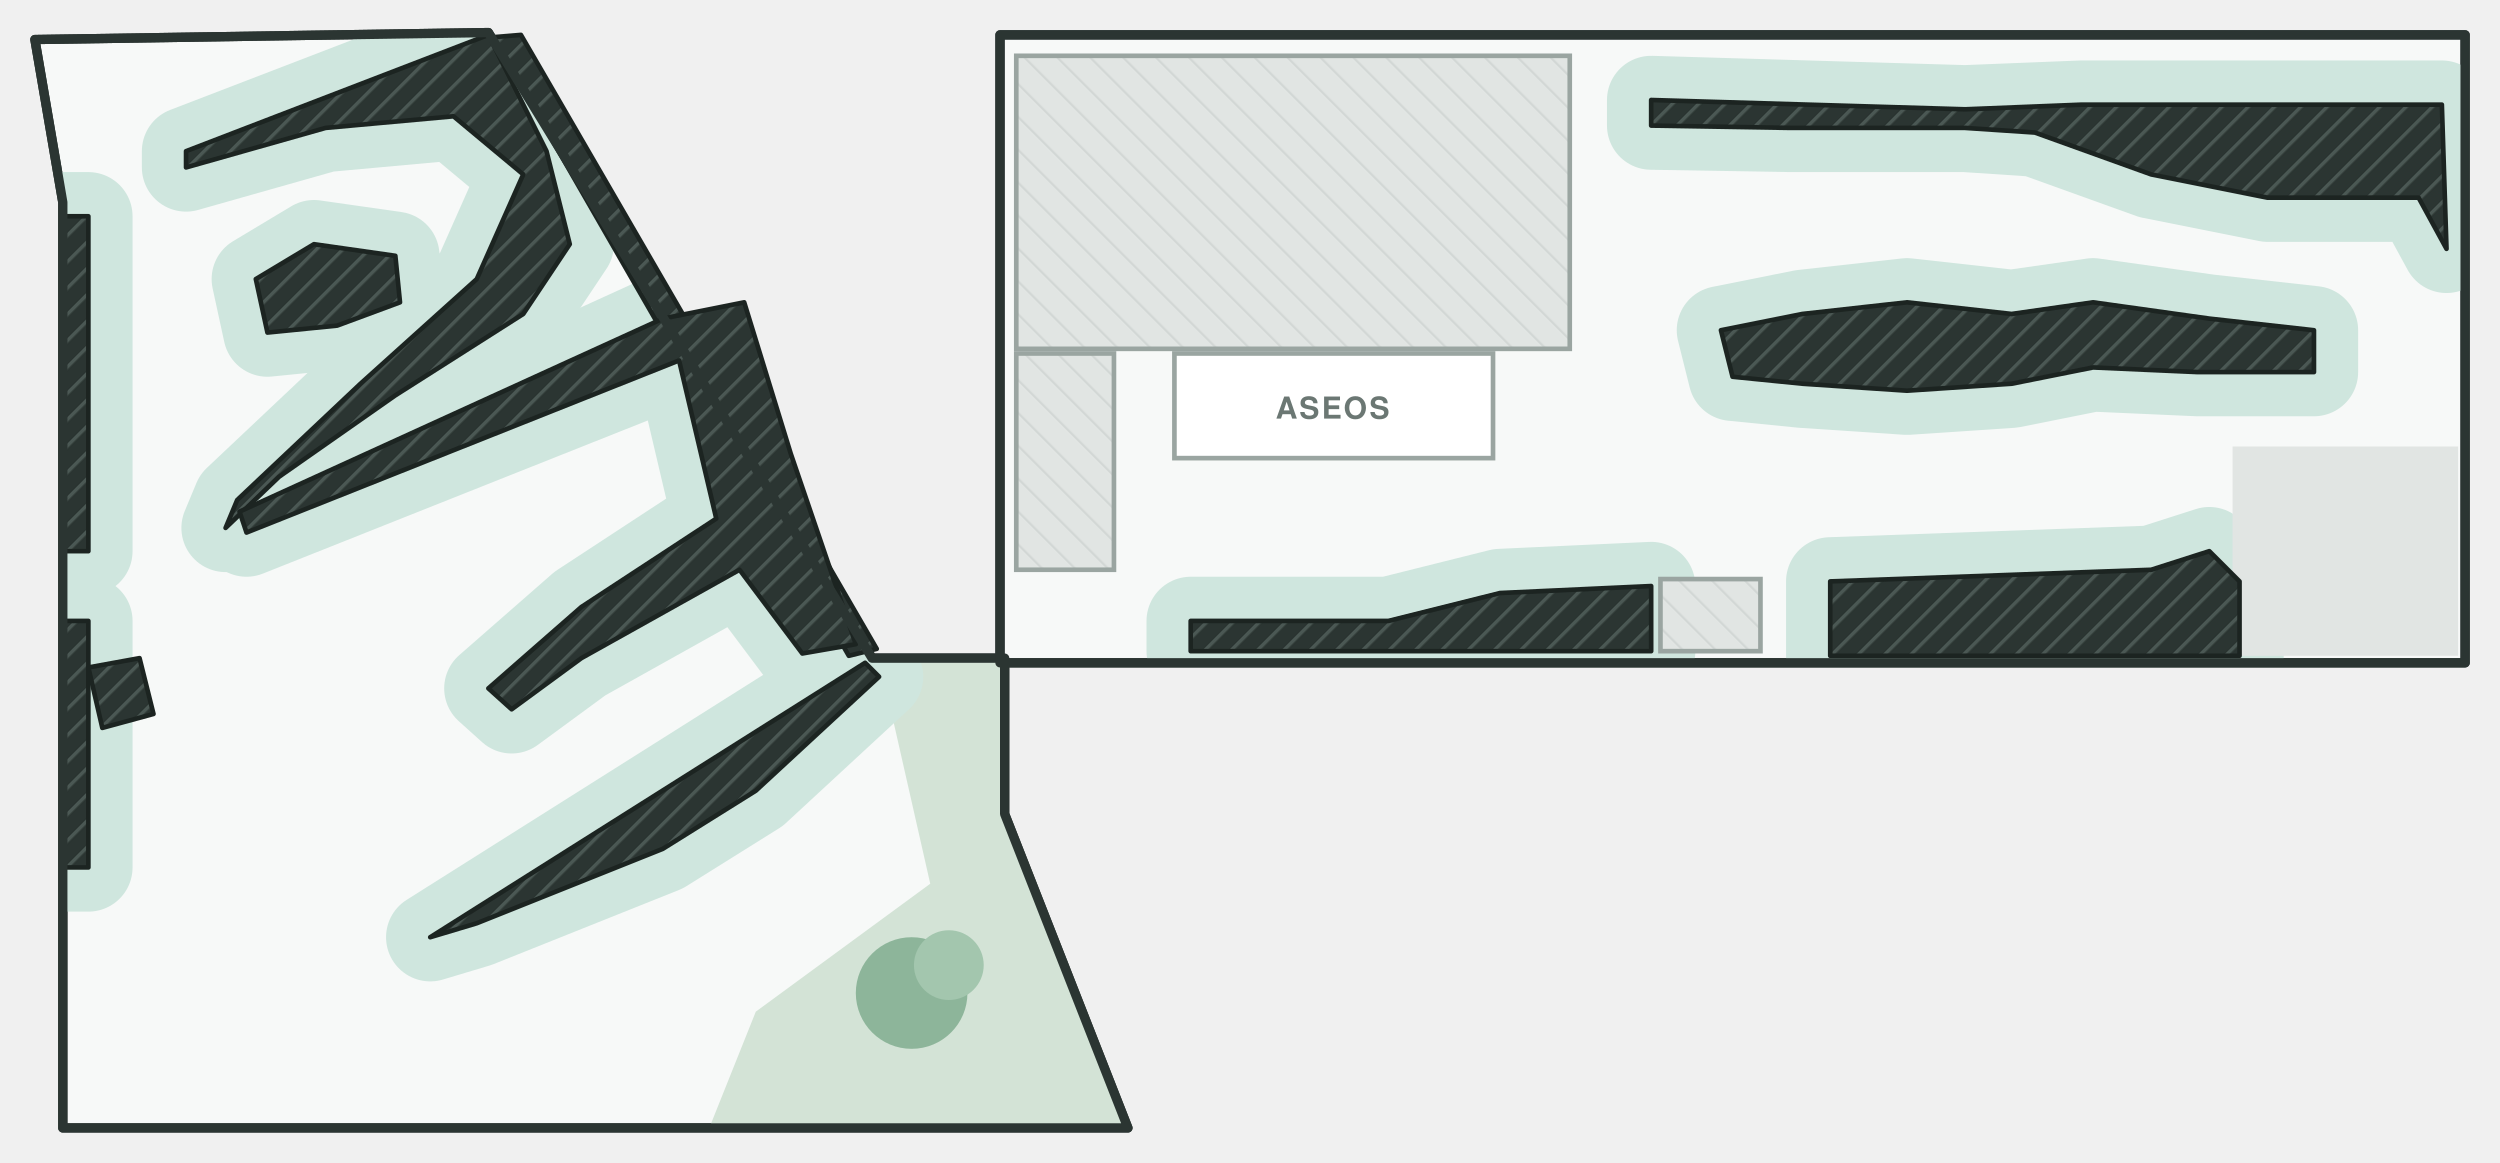
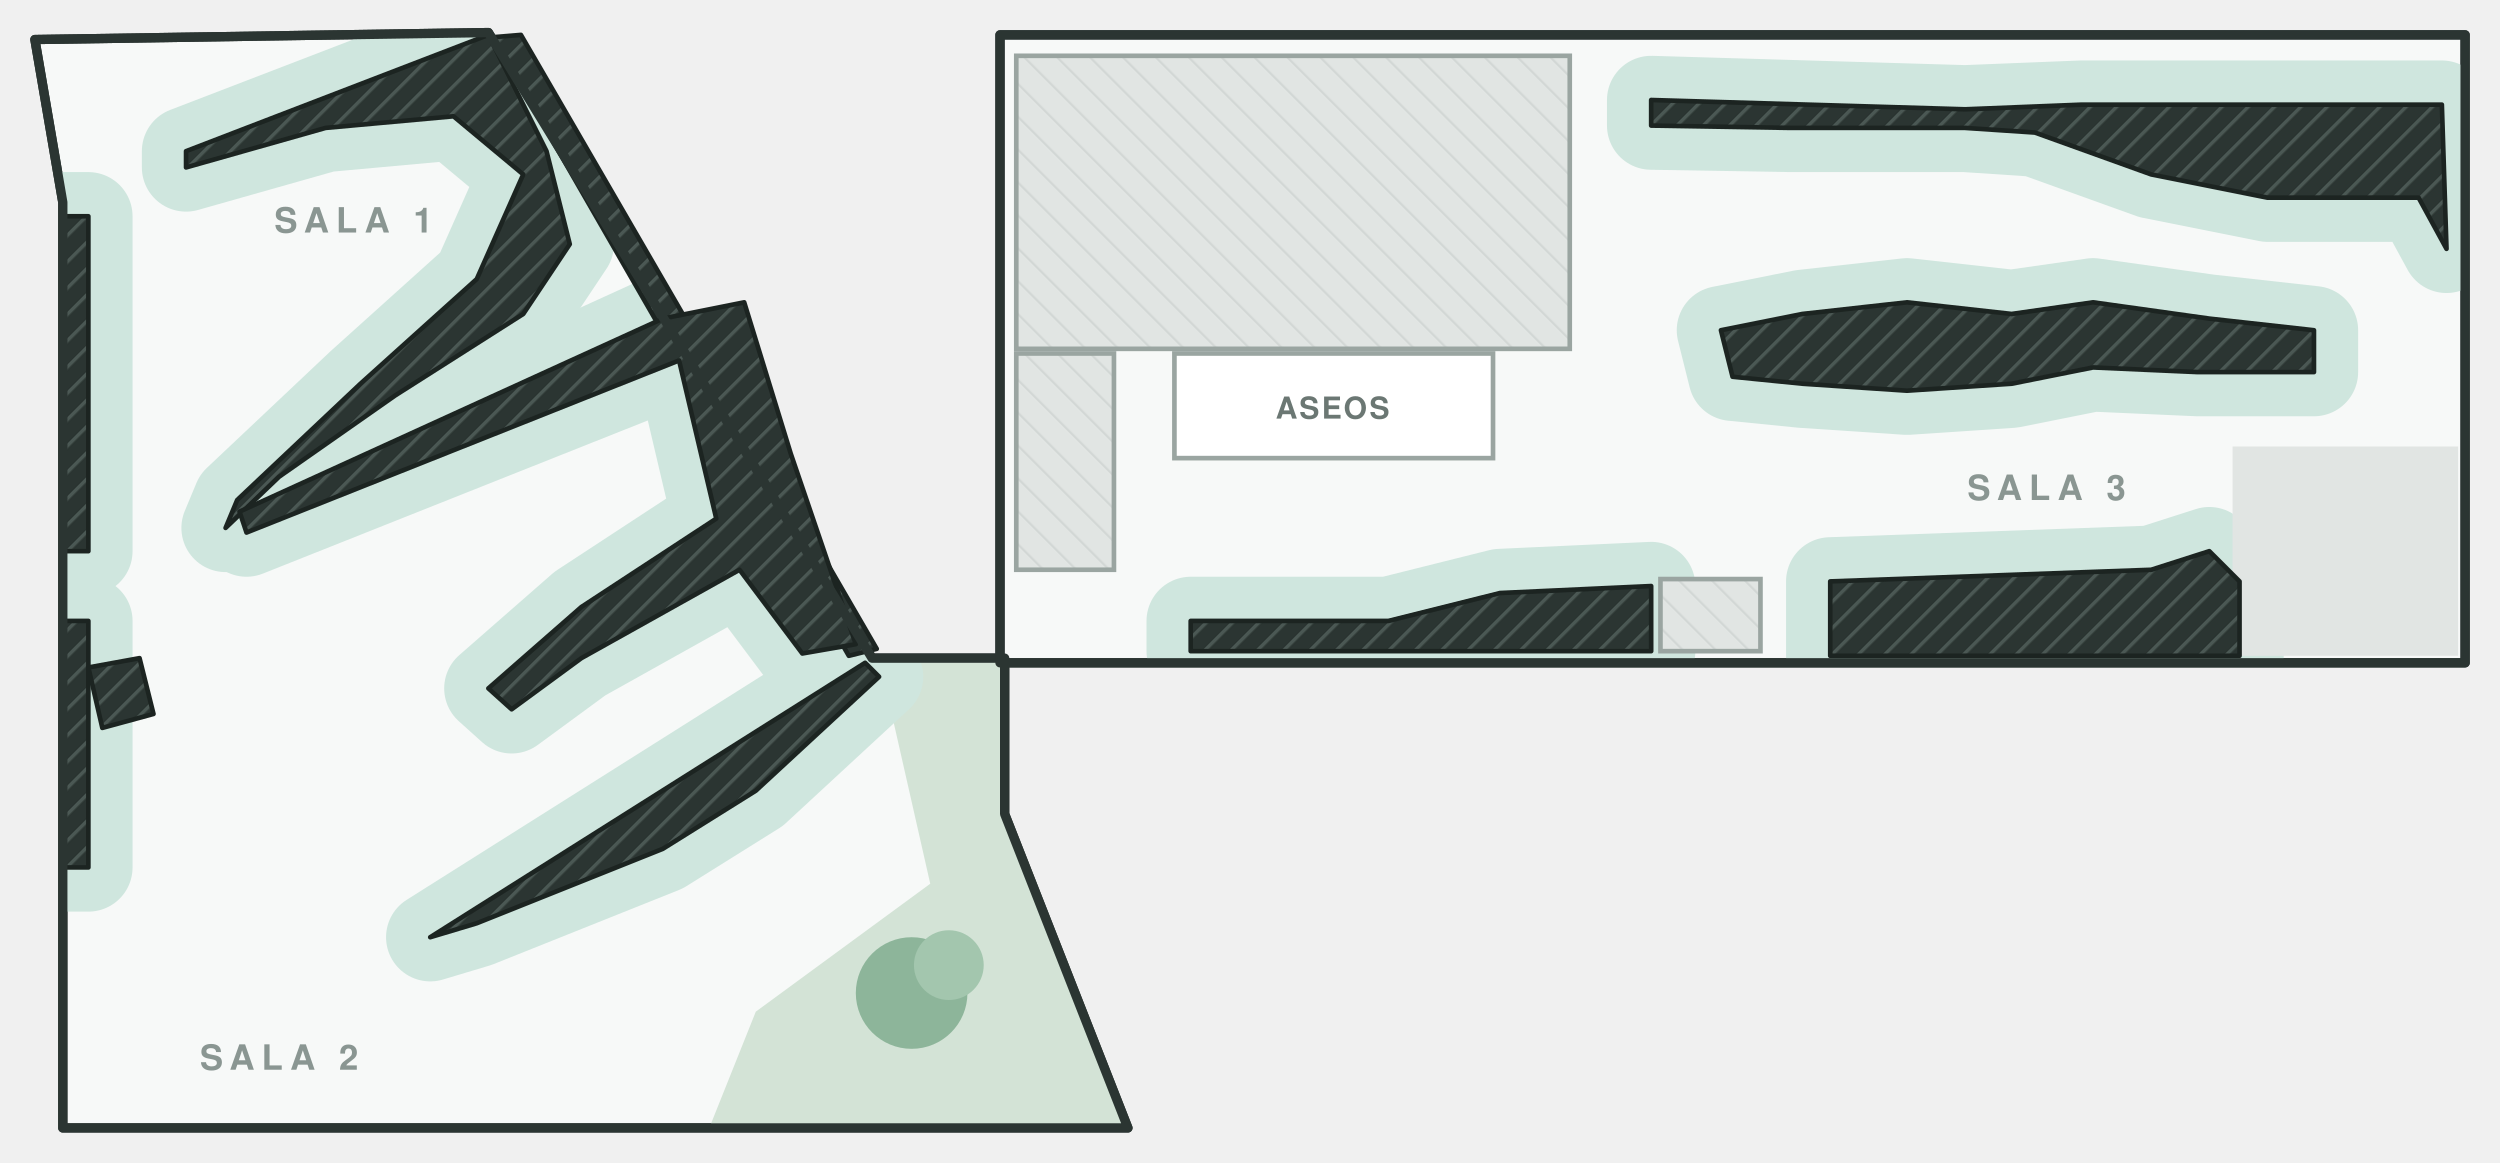
<svg xmlns="http://www.w3.org/2000/svg" viewBox="80 85 1075 500" width="2150" height="1000">
  <defs>
    <pattern id="hatch" width="8" height="8" patternUnits="userSpaceOnUse" patternTransform="rotate(45)">
      <rect width="8" height="8" fill="#2B3532" />
      <line x1="0" y1="0" x2="0" y2="8" stroke="#4A5753" stroke-width="3" />
    </pattern>
    <pattern id="rooms" width="10" height="10" patternUnits="userSpaceOnUse" patternTransform="rotate(-45)">
      <rect width="10" height="10" fill="#E1E5E3" />
      <line x1="0" y1="0" x2="0" y2="10" stroke="#D3D8D6" stroke-width="2" />
    </pattern>
    <clipPath id="inside">
      <polygon points="95,102 290,99 455,368 512,368 512,435 565,570 107,570 107,172" />
      <polygon points="510,100 1140,100 1140,370 510,370" />
    </clipPath>
  </defs>
  <g stroke="#2B3532" stroke-width="4" stroke-linejoin="round">
    <polygon points="95,102 290,99 455,368 512,368 512,435 565,570 107,570 107,172" fill="#F7F9F8" />
    <polygon points="510,100 1140,100 1140,370 510,370" fill="#F7F9F8" />
  </g>
  <polygon points="458,368 512,368 512,435 565,570 385,570 405,520 480,465" fill="#D3E3D6" />
  <circle cx="472" cy="512" r="24" fill="#8DB59A" />
  <circle cx="488" cy="500" r="15" fill="#A3C6AE" />
  <g clip-path="url(#inside)" fill="#CFE6DE" stroke="#CFE6DE" stroke-width="38" stroke-linejoin="round">
    <polygon points="160,150 290,100 315,150 325,190 305,220 250,255 200,290 177,312 182,300 235,250 285,205 305,160 275,135 220,140 160,157" />
    <polygon points="183,305 365,222 400,215 420,280 448,362 425,366 398,330 330,368 300,390 290,381 330,346 388,308 372,240 186,314" />
    <polygon points="265,488 452,370 458,376 405,425 365,450 285,482" />
-     <polygon points="190,205 215,190 250,195 252,215 225,225 195,228" />
    <polygon points="790,128 925,132 975,130 1130,130 1132,192 1120,170 1055,170 1005,160 955,142 925,140 850,140 790,139" />
    <polygon points="820,227 855,220 900,215 945,220 980,215 1030,222 1075,227 1075,245 1025,245 980,243 945,250 900,253 855,250 825,247" />
    <polygon points="867,335 1005,330 1030,322 1043,335 1043,367 867,367" />
    <polygon points="592,352 677,352 725,340 790,337 790,365 592,365" />
    <polygon points="107,178 118,178 118,322 107,322" />
    <polygon points="107,352 118,352 118,458 107,458" />
  </g>
  <g>
    <rect x="517" y="109" width="238" height="126" fill="url(#rooms)" stroke="#9AA5A1" stroke-width="2" />
    <rect x="517" y="237" width="42" height="93" fill="url(#rooms)" stroke="#9AA5A1" stroke-width="2" />
    <rect x="585" y="237" width="137" height="45" fill="#FFFFFF" stroke="#9AA5A1" stroke-width="2" />
    <rect x="794" y="334" width="43" height="31" fill="url(#rooms)" stroke="#9AA5A1" stroke-width="2" />
    <rect x="1040" y="277" width="97" height="90" fill="#E1E5E3" />
    <text x="653" y="265" font-family="Helvetica, Arial, sans-serif" font-size="13" font-weight="700" fill="#6B7773" text-anchor="middle" letter-spacing="1">ASEOS</text>
  </g>
  <g fill="url(#hatch)" stroke="#1C2421" stroke-width="2" stroke-linejoin="round">
    <polygon points="160,150 290,100 315,150 325,190 305,220 250,255 200,290 177,312 182,300 235,250 285,205 305,160 275,135 220,140 160,157" />
    <polygon points="292,101 304,100 457,364 445,367" />
    <polygon points="183,305 365,222 400,215 420,280 448,362 425,366 398,330 330,368 300,390 290,381 330,346 388,308 372,240 186,314" />
    <polygon points="265,488 452,370 458,376 405,425 365,450 285,482" />
-     <polygon points="190,205 215,190 250,195 252,215 225,225 195,228" />
    <polygon points="107,178 118,178 118,322 107,322" />
    <polygon points="107,352 118,352 118,458 107,458" />
    <polygon points="118,372 140,368 146,392 124,398" />
    <polygon points="790,128 925,132 975,130 1130,130 1132,192 1120,170 1055,170 1005,160 955,142 925,140 850,140 790,139" />
    <polygon points="820,227 855,220 900,215 945,220 980,215 1030,222 1075,227 1075,245 1025,245 980,243 945,250 900,253 855,250 825,247" />
    <polygon points="867,335 1005,330 1030,322 1043,335 1043,367 867,367" />
    <polygon points="592,352 677,352 725,340 790,337 790,365 592,365" />
  </g>
+   <g font-family="Helvetica, Arial, sans-serif" font-size="15" font-weight="800" fill="#8A9692" letter-spacing="3">
+     <text x="232" y="185" text-anchor="middle">SALA 1</text>
+     <text x="200" y="545" text-anchor="middle">SALA 2</text>
+     <text x="960" y="300" text-anchor="middle">SALA 3</text>
+   </g>
  <g stroke="#2B3532" stroke-width="4" fill="none" stroke-linejoin="round">
    <polygon points="95,102 290,99 455,368 512,368 512,435 565,570 107,570 107,172" />
    <polygon points="510,100 1140,100 1140,370 510,370" />
  </g>
</svg>
